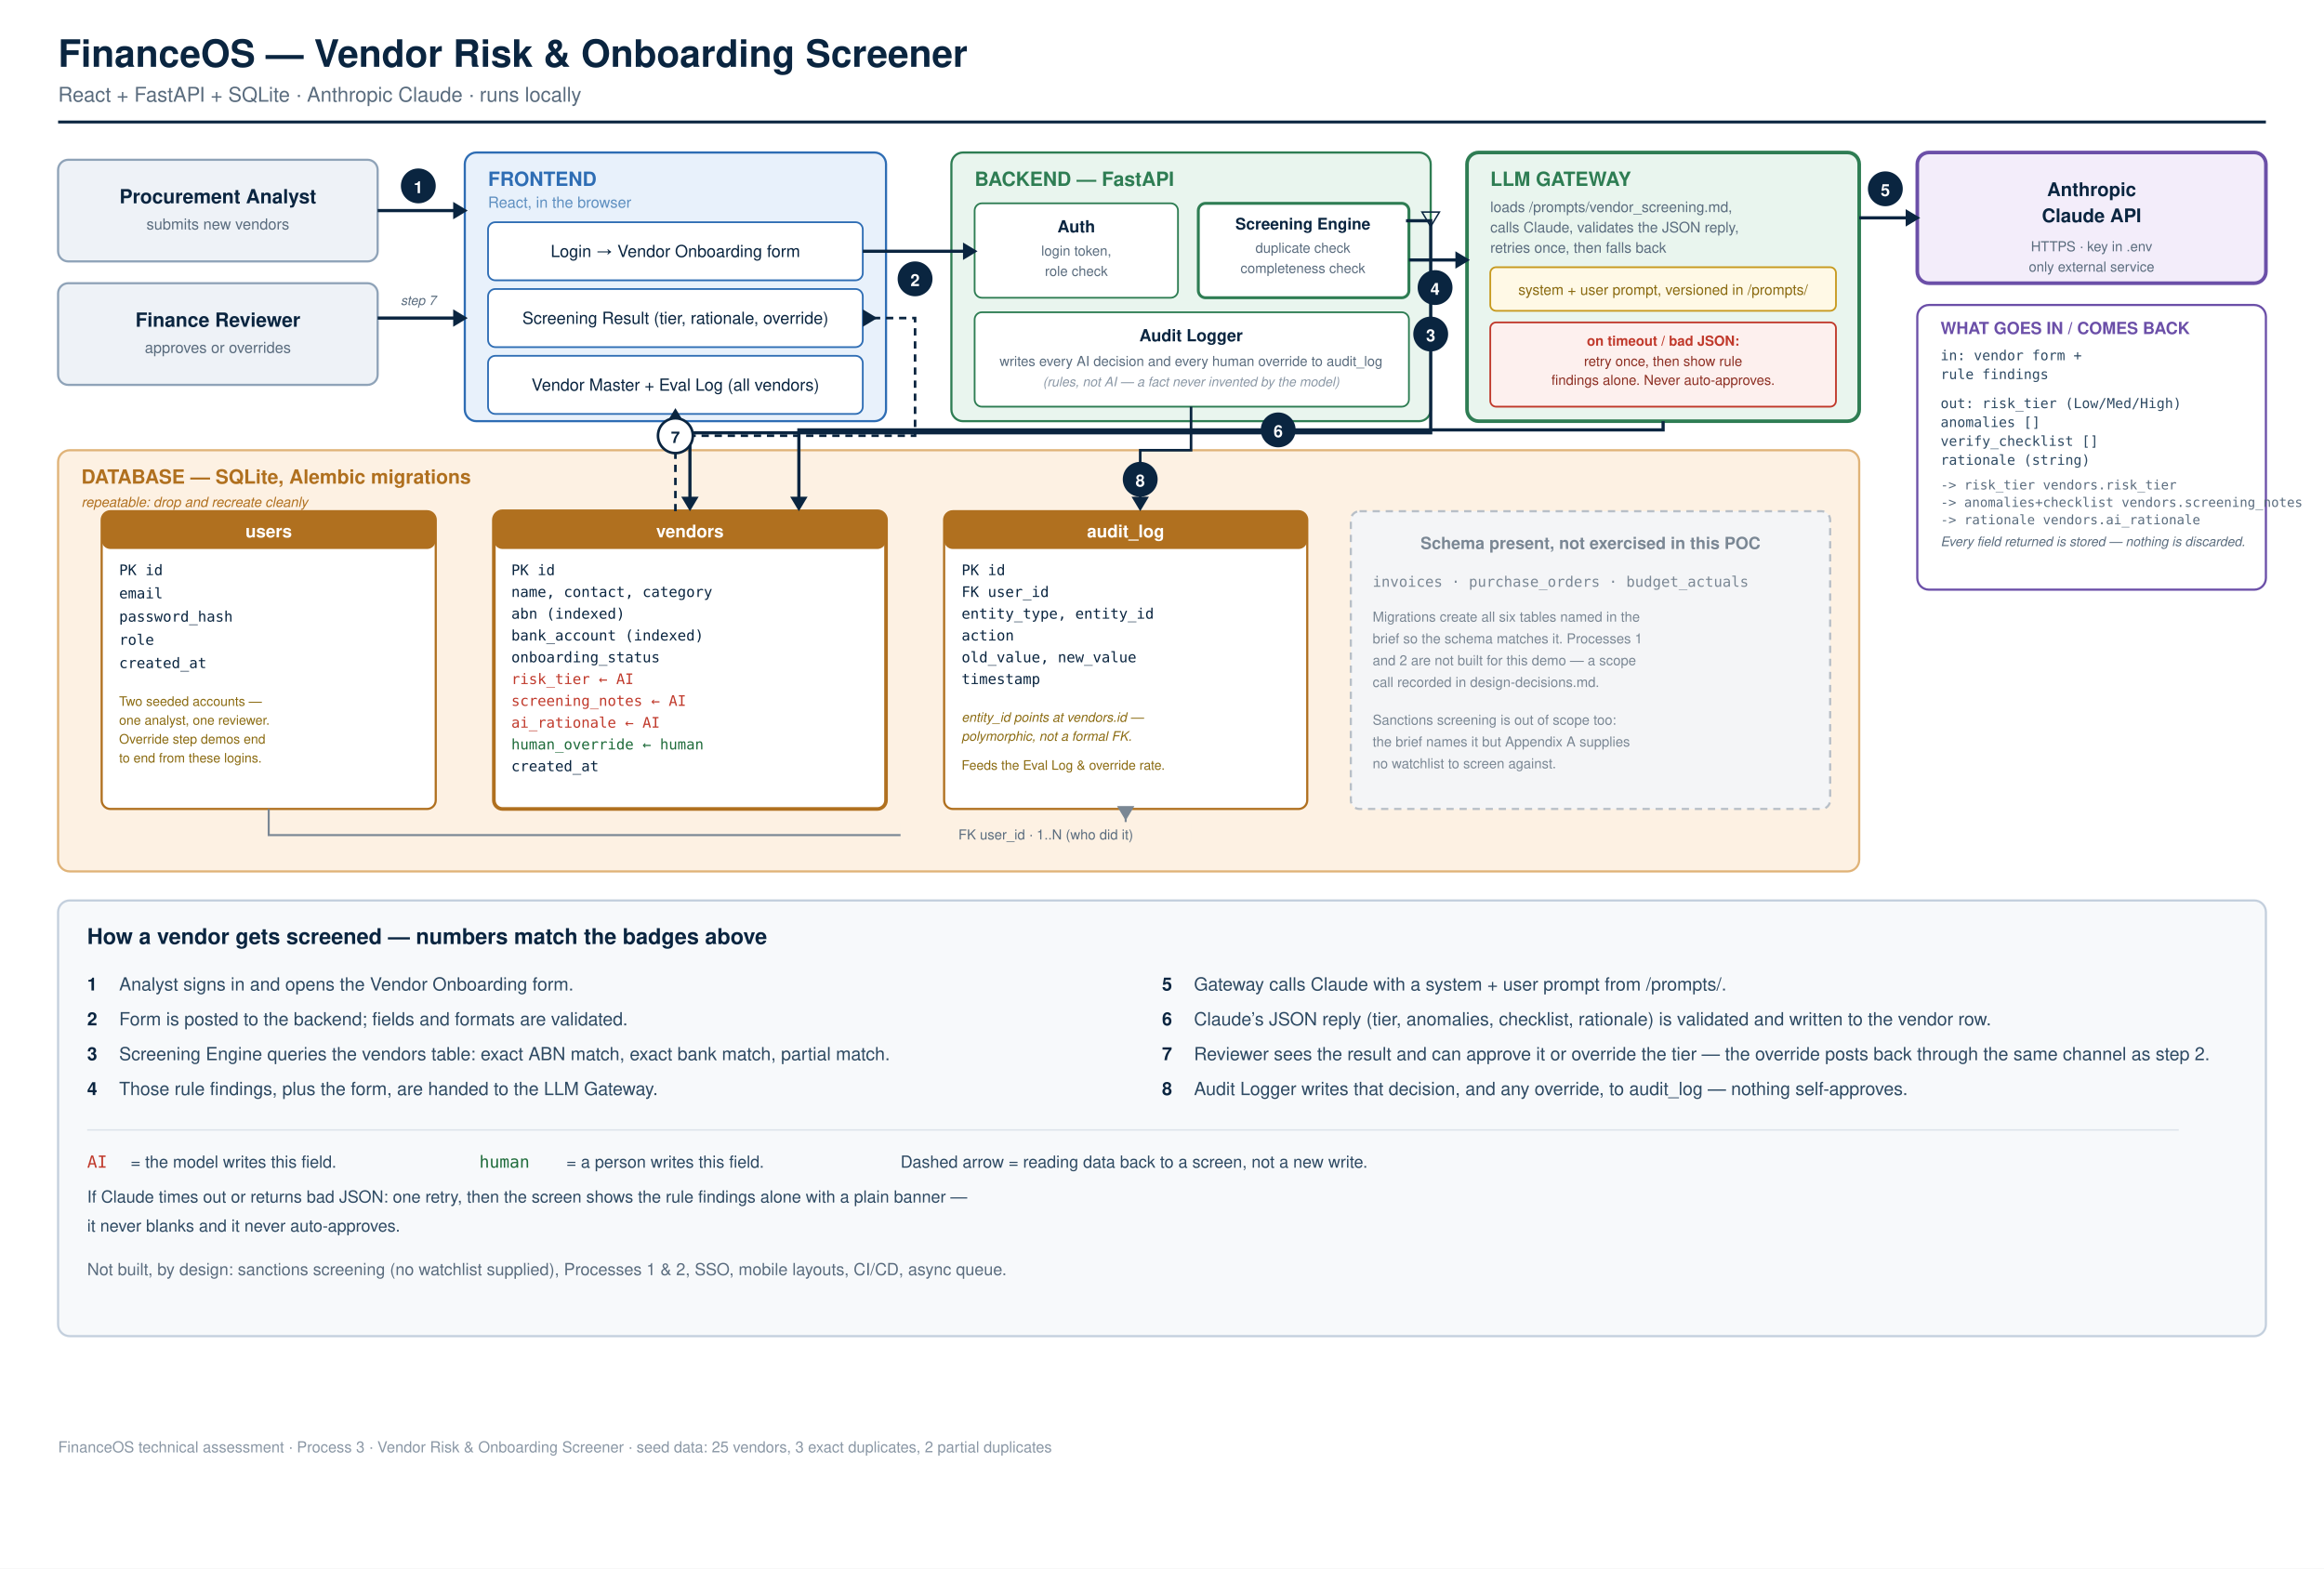
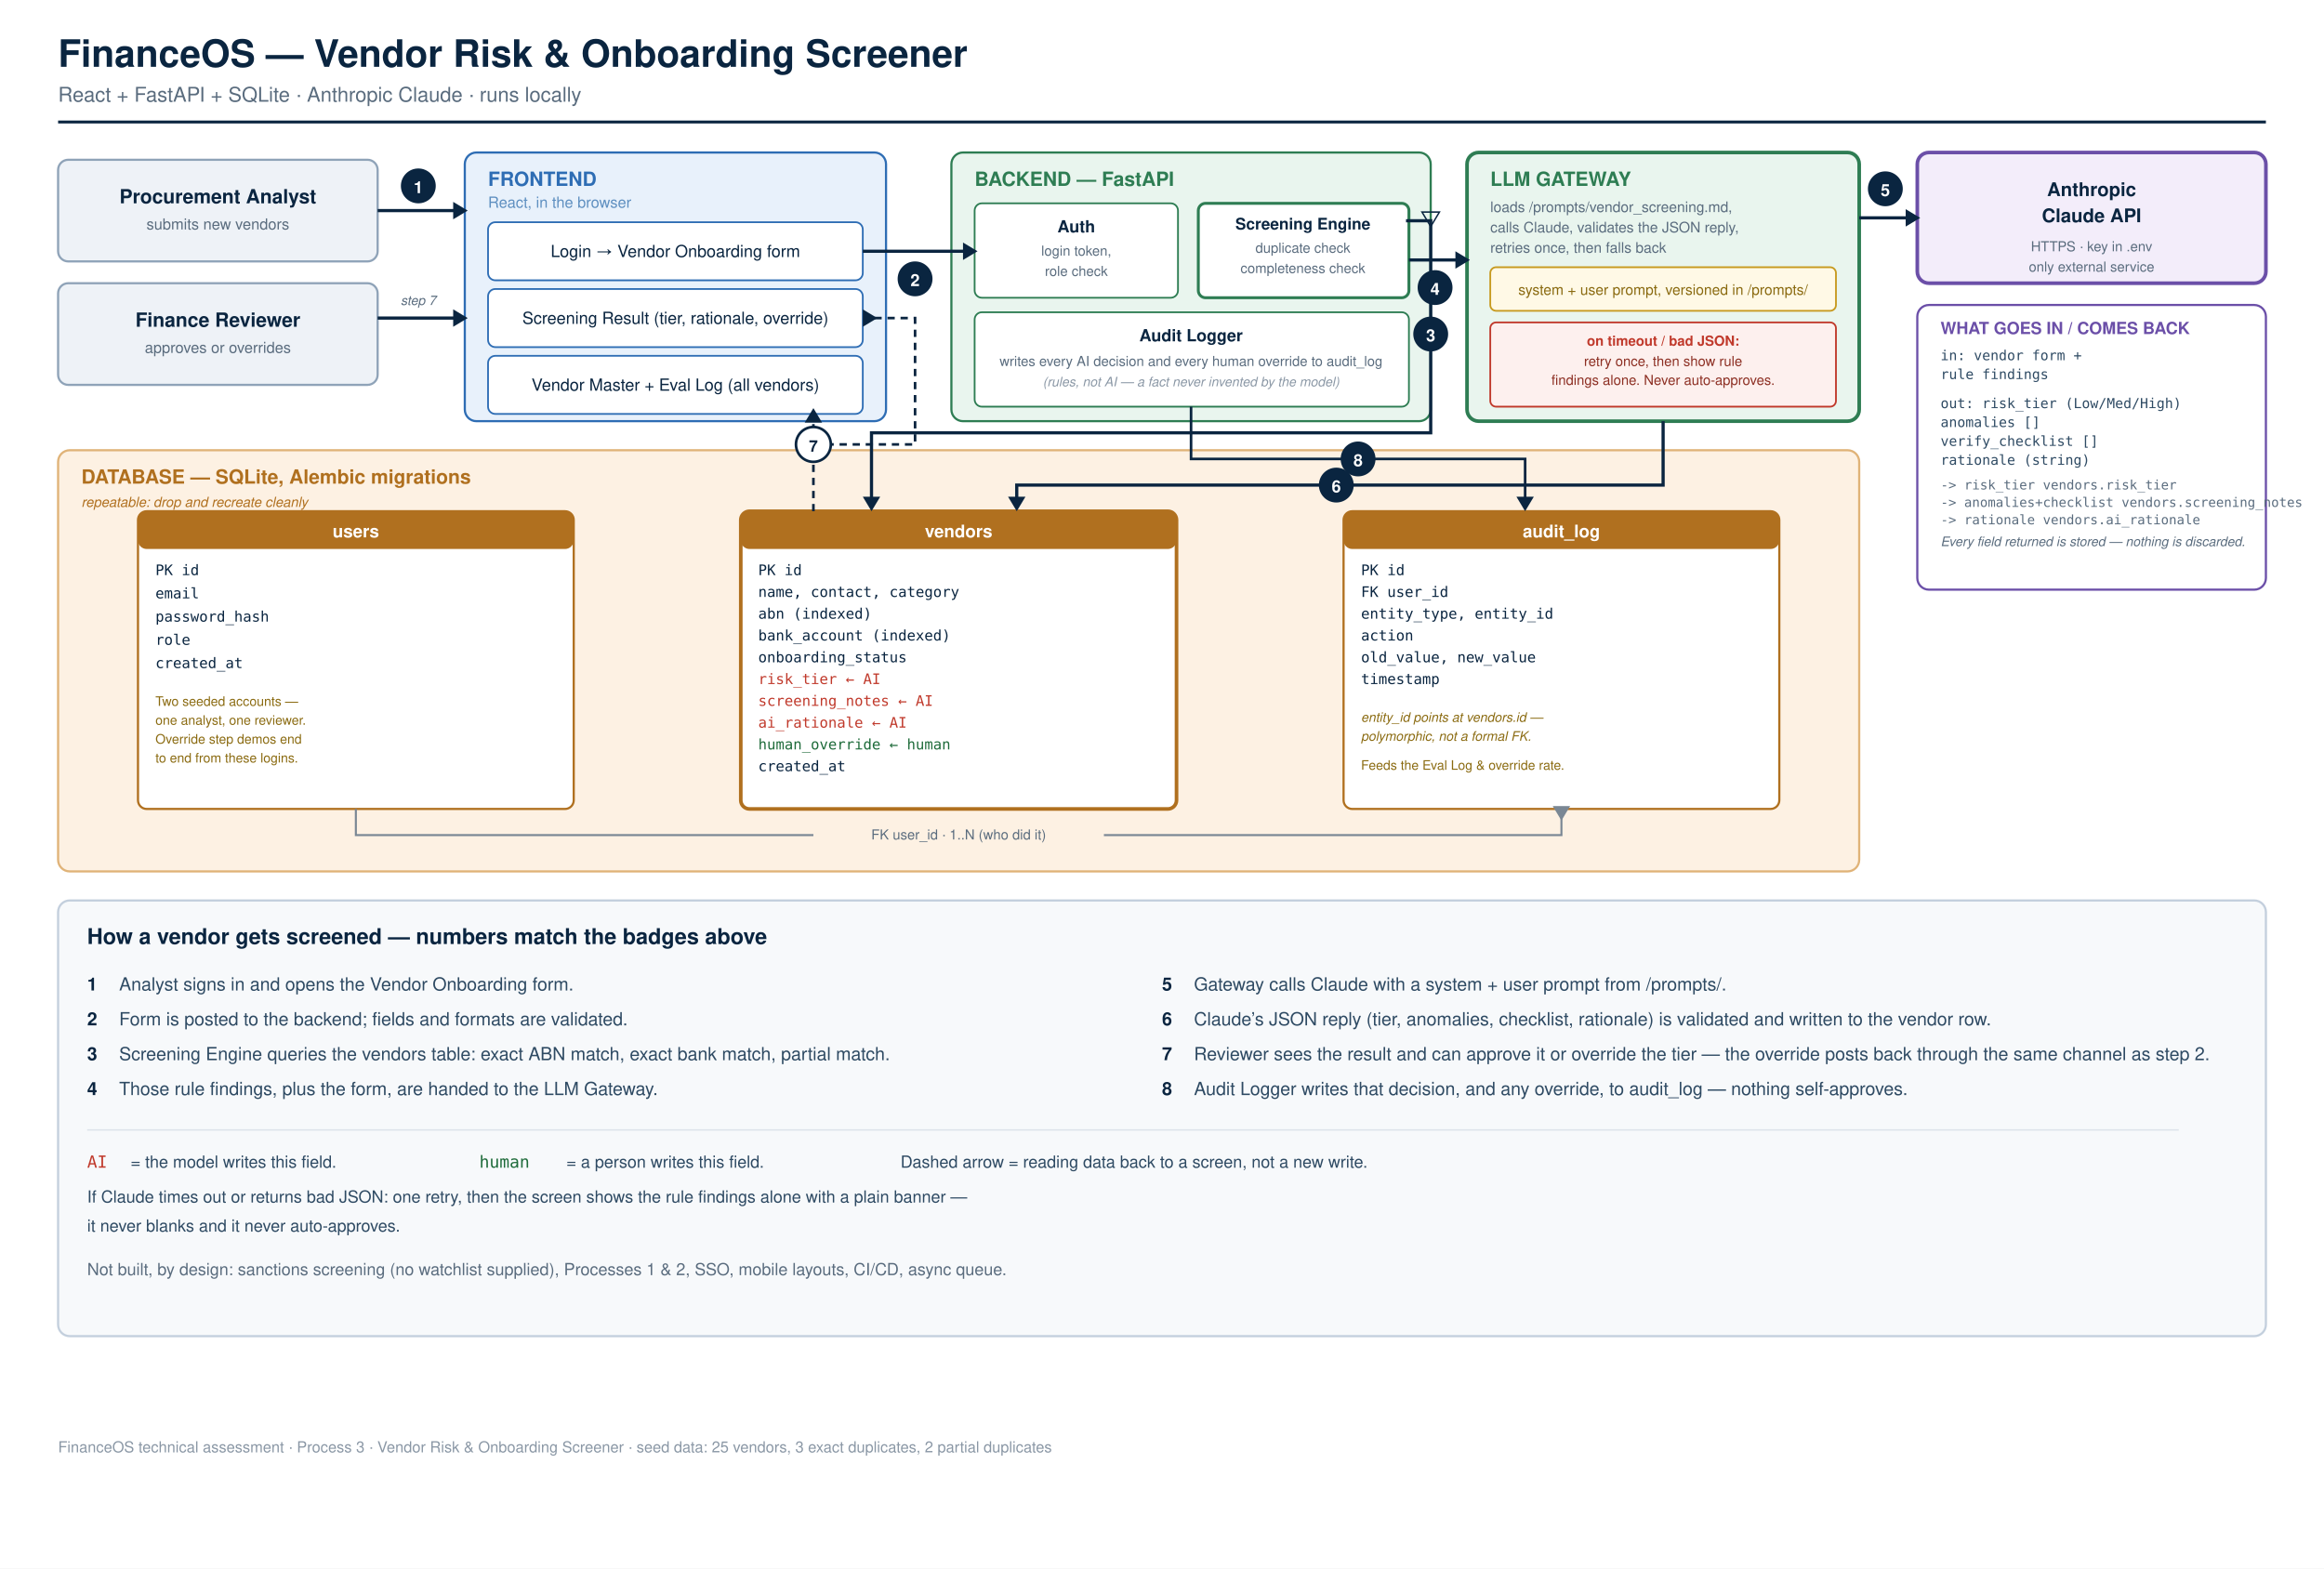
<svg xmlns="http://www.w3.org/2000/svg" width="1600" height="1080" viewBox="0 0 1600 1080" font-family="Helvetica, Arial, sans-serif">
  <rect width="1600" height="1080" fill="#FFFFFF" />
  <text x="40" y="46" font-size="26" font-weight="bold" fill="#0A2540">FinanceOS — Vendor Risk &amp; Onboarding Screener</text>
  <text x="40" y="70" font-size="14" fill="#5A6C7E">React + FastAPI + SQLite · Anthropic Claude · runs locally</text>
  <line x1="40" y1="84" x2="1560" y2="84" stroke="#0A2540" stroke-width="2" />
  <rect x="40" y="110" width="220" height="70" rx="7" fill="#EEF2F7" stroke="#8FA3B8" stroke-width="1.5" />
  <text x="150" y="140" font-size="13.5" font-weight="bold" fill="#0A2540" text-anchor="middle">Procurement Analyst</text>
  <text x="150" y="158" font-size="10.5" fill="#5A6C7E" text-anchor="middle">submits new vendors</text>
  <rect x="40" y="195" width="220" height="70" rx="7" fill="#EEF2F7" stroke="#8FA3B8" stroke-width="1.5" />
  <text x="150" y="225" font-size="13.5" font-weight="bold" fill="#0A2540" text-anchor="middle">Finance Reviewer</text>
  <text x="150" y="243" font-size="10.5" fill="#5A6C7E" text-anchor="middle">approves or overrides</text>
  <rect x="320" y="105" width="290" height="185" rx="8" fill="#E8F1FB" stroke="#2E6DB4" stroke-width="1.5" />
  <text x="336" y="128" font-size="13.5" font-weight="bold" fill="#2E6DB4">FRONTEND</text>
  <text x="336" y="143" font-size="10.5" fill="#5E8FC0">React, in the browser</text>
  <rect x="336" y="153" width="258" height="40" rx="5" fill="#FFFFFF" stroke="#2E6DB4" stroke-width="1.2" />
  <text x="465" y="177" font-size="11.5" fill="#0A2540" text-anchor="middle">Login → Vendor Onboarding form</text>
  <rect x="336" y="199" width="258" height="40" rx="5" fill="#FFFFFF" stroke="#2E6DB4" stroke-width="1.2" />
  <text x="465" y="223" font-size="11.5" fill="#0A2540" text-anchor="middle">Screening Result (tier, rationale, override)</text>
  <rect x="336" y="245" width="258" height="40" rx="5" fill="#FFFFFF" stroke="#2E6DB4" stroke-width="1.2" />
  <text x="465" y="269" font-size="11.5" fill="#0A2540" text-anchor="middle">Vendor Master + Eval Log (all vendors)</text>
  <rect x="655" y="105" width="330" height="185" rx="8" fill="#E9F5EE" stroke="#2E7D53" stroke-width="1.5" />
  <text x="671" y="128" font-size="13.5" font-weight="bold" fill="#2E7D53">BACKEND — FastAPI</text>
  <rect x="671" y="140" width="140" height="65" rx="5" fill="#FFFFFF" stroke="#2E7D53" stroke-width="1.2" />
  <text x="741" y="160" font-size="11.5" font-weight="bold" fill="#0A2540" text-anchor="middle">Auth</text>
  <text x="741" y="176" font-size="9.5" fill="#5A6C7E" text-anchor="middle">login token,</text>
  <text x="741" y="190" font-size="9.5" fill="#5A6C7E" text-anchor="middle">role check</text>
  <rect x="825" y="140" width="145" height="65" rx="5" fill="#FFFFFF" stroke="#2E7D53" stroke-width="2" />
  <text x="897" y="158" font-size="11" font-weight="bold" fill="#0A2540" text-anchor="middle">Screening Engine</text>
  <text x="897" y="174" font-size="9.5" fill="#5A6C7E" text-anchor="middle">duplicate check</text>
  <text x="897" y="188" font-size="9.5" fill="#5A6C7E" text-anchor="middle">completeness check</text>
  <rect x="671" y="215" width="299" height="65" rx="5" fill="#FFFFFF" stroke="#2E7D53" stroke-width="1.2" />
  <text x="820" y="235" font-size="11.5" font-weight="bold" fill="#0A2540" text-anchor="middle">Audit Logger</text>
  <text x="820" y="252" font-size="9.5" fill="#5A6C7E" text-anchor="middle">writes every AI decision and every human override to audit_log</text>
  <text x="820" y="266" font-size="9" font-style="italic" fill="#8A97A5" text-anchor="middle">(rules, not AI — a fact never invented by the model)</text>
  <rect x="1010" y="105" width="270" height="185" rx="8" fill="#E9F5EE" stroke="#2E7D53" stroke-width="2.5" />
  <text x="1026" y="128" font-size="13.5" font-weight="bold" fill="#2E7D53">LLM GATEWAY</text>
  <text x="1026" y="146" font-size="10" fill="#5A6C7E">loads /prompts/vendor_screening.md,</text>
  <text x="1026" y="160" font-size="10" fill="#5A6C7E">calls Claude, validates the JSON reply,</text>
  <text x="1026" y="174" font-size="10" fill="#5A6C7E">retries once, then falls back</text>
  <rect x="1026" y="184" width="238" height="30" rx="4" fill="#FFF9E6" stroke="#C79A20" stroke-width="1.2" />
  <text x="1145" y="203" font-size="10" fill="#8A6A10" text-anchor="middle">system + user prompt, versioned in /prompts/</text>
  <rect x="1026" y="222" width="238" height="58" rx="4" fill="#FDF0EE" stroke="#C0392B" stroke-width="1.2" />
  <text x="1145" y="238" font-size="9.5" font-weight="bold" fill="#C0392B" text-anchor="middle">on timeout / bad JSON:</text>
  <text x="1145" y="252" font-size="9.5" fill="#8C2E22" text-anchor="middle">retry once, then show rule</text>
  <text x="1145" y="265" font-size="9.5" fill="#8C2E22" text-anchor="middle">findings alone. Never auto-approves.</text>
  <rect x="1320" y="105" width="240" height="90" rx="8" fill="#F3EDFA" stroke="#6B4FA8" stroke-width="2.5" />
  <text x="1440" y="135" font-size="13" font-weight="bold" fill="#0A2540" text-anchor="middle">Anthropic</text>
  <text x="1440" y="153" font-size="13" font-weight="bold" fill="#0A2540" text-anchor="middle">Claude API</text>
  <text x="1440" y="173" font-size="9.5" fill="#5A6C7E" text-anchor="middle">HTTPS · key in .env</text>
  <text x="1440" y="187" font-size="9.5" fill="#5A6C7E" text-anchor="middle">only external service</text>
  <rect x="1320" y="210" width="240" height="196" rx="8" fill="#FFFFFF" stroke="#6B4FA8" stroke-width="1.5" />
  <text x="1336" y="230" font-size="11.5" font-weight="bold" fill="#6B4FA8">WHAT GOES IN / COMES BACK</text>
  <text x="1336" y="248" font-size="9.5" font-family="monospace" fill="#2E4A63">in:  vendor form +</text>
  <text x="1336" y="261" font-size="9.5" font-family="monospace" fill="#2E4A63">     rule findings</text>
  <text x="1336" y="281" font-size="9.5" font-family="monospace" fill="#2E4A63">out: risk_tier (Low/Med/High)</text>
  <text x="1336" y="294" font-size="9.5" font-family="monospace" fill="#2E4A63">     anomalies []</text>
  <text x="1336" y="307" font-size="9.5" font-family="monospace" fill="#2E4A63">     verify_checklist []</text>
  <text x="1336" y="320" font-size="9.5" font-family="monospace" fill="#2E4A63">     rationale (string)</text>
  <text x="1336" y="337" font-size="9" font-family="monospace" fill="#5A6C7E">-&gt; risk_tier            vendors.risk_tier</text>
  <text x="1336" y="349" font-size="9" font-family="monospace" fill="#5A6C7E">-&gt; anomalies+checklist  vendors.screening_notes</text>
  <text x="1336" y="361" font-size="9" font-family="monospace" fill="#5A6C7E">-&gt; rationale            vendors.ai_rationale</text>
  <text x="1336" y="376" font-size="9" font-style="italic" fill="#5A6C7E">Every field returned is stored — nothing is discarded.</text>
  <rect x="40" y="310" width="1240" height="290" rx="8" fill="#FDF1E3" stroke="#E0B378" stroke-width="1.5" />
  <text x="56" y="333" font-size="13.5" font-weight="bold" fill="#B0701F">DATABASE — SQLite, Alembic migrations</text>
  <text x="56" y="349" font-size="9.5" font-style="italic" fill="#B0701F">repeatable: drop and recreate cleanly</text>
-   <rect x="70" y="352" width="230" height="205" rx="6" fill="#FFFFFF" stroke="#B0701F" stroke-width="1.5" />
-   <rect x="70" y="352" width="230" height="26" rx="6" fill="#B0701F" />
-   <text x="185" y="370" font-size="12" font-weight="bold" fill="#FFFFFF" text-anchor="middle">users</text>
-   <text x="82" y="396" font-size="10" font-family="monospace" fill="#0A2540">PK  id</text>
-   <text x="82" y="412" font-size="10" font-family="monospace" fill="#0A2540">    email</text>
-   <text x="82" y="428" font-size="10" font-family="monospace" fill="#0A2540">    password_hash</text>
-   <text x="82" y="444" font-size="10" font-family="monospace" fill="#0A2540">    role</text>
-   <text x="82" y="460" font-size="10" font-family="monospace" fill="#0A2540">    created_at</text>
-   <text x="82" y="486" font-size="9" fill="#8A6A10">Two seeded accounts —</text>
-   <text x="82" y="499" font-size="9" fill="#8A6A10">one analyst, one reviewer.</text>
-   <text x="82" y="512" font-size="9" fill="#8A6A10">Override step demos end</text>
-   <text x="82" y="525" font-size="9" fill="#8A6A10">to end from these logins.</text>
-   <rect x="340" y="352" width="270" height="205" rx="6" fill="#FFFFFF" stroke="#B0701F" stroke-width="2.5" />
-   <rect x="340" y="352" width="270" height="26" rx="6" fill="#B0701F" />
-   <text x="475" y="370" font-size="12" font-weight="bold" fill="#FFFFFF" text-anchor="middle">vendors</text>
-   <text x="352" y="396" font-size="10" font-family="monospace" fill="#0A2540">PK  id</text>
-   <text x="352" y="411" font-size="10" font-family="monospace" fill="#0A2540">    name, contact, category</text>
-   <text x="352" y="426" font-size="10" font-family="monospace" fill="#0A2540">    abn          (indexed)</text>
-   <text x="352" y="441" font-size="10" font-family="monospace" fill="#0A2540">    bank_account (indexed)</text>
-   <text x="352" y="456" font-size="10" font-family="monospace" fill="#0A2540">    onboarding_status</text>
-   <text x="352" y="471" font-size="10" font-family="monospace" fill="#C0392B">    risk_tier        ← AI</text>
-   <text x="352" y="486" font-size="10" font-family="monospace" fill="#C0392B">    screening_notes  ← AI</text>
-   <text x="352" y="501" font-size="10" font-family="monospace" fill="#C0392B">    ai_rationale     ← AI</text>
-   <text x="352" y="516" font-size="10" font-family="monospace" fill="#1E6B3A">    human_override   ← human</text>
-   <text x="352" y="531" font-size="10" font-family="monospace" fill="#0A2540">    created_at</text>
-   <rect x="650" y="352" width="250" height="205" rx="6" fill="#FFFFFF" stroke="#B0701F" stroke-width="1.5" />
-   <rect x="650" y="352" width="250" height="26" rx="6" fill="#B0701F" />
-   <text x="775" y="370" font-size="12" font-weight="bold" fill="#FFFFFF" text-anchor="middle">audit_log</text>
-   <text x="662" y="396" font-size="10" font-family="monospace" fill="#0A2540">PK  id</text>
-   <text x="662" y="411" font-size="10" font-family="monospace" fill="#0A2540">FK  user_id</text>
-   <text x="662" y="426" font-size="10" font-family="monospace" fill="#0A2540">    entity_type, entity_id</text>
-   <text x="662" y="441" font-size="10" font-family="monospace" fill="#0A2540">    action</text>
-   <text x="662" y="456" font-size="10" font-family="monospace" fill="#0A2540">    old_value, new_value</text>
-   <text x="662" y="471" font-size="10" font-family="monospace" fill="#0A2540">    timestamp</text>
-   <text x="662" y="497" font-size="9" font-style="italic" fill="#8A6A10">entity_id points at vendors.id —</text>
-   <text x="662" y="510" font-size="9" font-style="italic" fill="#8A6A10">polymorphic, not a formal FK.</text>
-   <text x="662" y="530" font-size="9" fill="#8A6A10">Feeds the Eval Log &amp; override rate.</text>
-   <path d="M 185 557 L 185 575 L 775 575 L 775 561" fill="none" stroke="#7A8794" stroke-width="1.4" />
-   <polygon points="769,555 781,555 775,565" fill="#7A8794" />
-   <rect x="620" y="566" width="200" height="15" fill="#FDF1E3" />
-   <text x="720" y="578" font-size="9.5" fill="#5A6C7E" text-anchor="middle">FK user_id · 1..N (who did it)</text>
-   <rect x="930" y="352" width="330" height="205" rx="6" fill="#F4F5F7" stroke="#B8BFC7" stroke-width="1.5" stroke-dasharray="5,4" />
-   <text x="1095" y="378" font-size="11.5" font-weight="bold" fill="#7A8794" text-anchor="middle">Schema present, not exercised in this POC</text>
-   <text x="945" y="404" font-size="10" font-family="monospace" fill="#7A8794">invoices · purchase_orders · budget_actuals</text>
-   <text x="945" y="428" font-size="9.5" fill="#7A8794">Migrations create all six tables named in the</text>
-   <text x="945" y="443" font-size="9.5" fill="#7A8794">brief so the schema matches it. Processes 1</text>
-   <text x="945" y="458" font-size="9.5" fill="#7A8794">and 2 are not built for this demo — a scope</text>
-   <text x="945" y="473" font-size="9.5" fill="#7A8794">call recorded in design-decisions.md.</text>
-   <text x="945" y="499" font-size="9.5" fill="#7A8794">Sanctions screening is out of scope too:</text>
-   <text x="945" y="514" font-size="9.5" fill="#7A8794">the brief names it but Appendix A supplies</text>
-   <text x="945" y="529" font-size="9.5" fill="#7A8794">no watchlist to screen against.</text>
+   <rect x="95" y="352" width="300" height="205" rx="6" fill="#FFFFFF" stroke="#B0701F" stroke-width="1.5" />
+   <rect x="95" y="352" width="300" height="26" rx="6" fill="#B0701F" />
+   <text x="245" y="370" font-size="12" font-weight="bold" fill="#FFFFFF" text-anchor="middle">users</text>
+   <text x="107" y="396" font-size="10" font-family="monospace" fill="#0A2540">PK  id</text>
+   <text x="107" y="412" font-size="10" font-family="monospace" fill="#0A2540">    email</text>
+   <text x="107" y="428" font-size="10" font-family="monospace" fill="#0A2540">    password_hash</text>
+   <text x="107" y="444" font-size="10" font-family="monospace" fill="#0A2540">    role</text>
+   <text x="107" y="460" font-size="10" font-family="monospace" fill="#0A2540">    created_at</text>
+   <text x="107" y="486" font-size="9" fill="#8A6A10">Two seeded accounts —</text>
+   <text x="107" y="499" font-size="9" fill="#8A6A10">one analyst, one reviewer.</text>
+   <text x="107" y="512" font-size="9" fill="#8A6A10">Override step demos end</text>
+   <text x="107" y="525" font-size="9" fill="#8A6A10">to end from these logins.</text>
+   <rect x="510" y="352" width="300" height="205" rx="6" fill="#FFFFFF" stroke="#B0701F" stroke-width="2.5" />
+   <rect x="510" y="352" width="300" height="26" rx="6" fill="#B0701F" />
+   <text x="660" y="370" font-size="12" font-weight="bold" fill="#FFFFFF" text-anchor="middle">vendors</text>
+   <text x="522" y="396" font-size="10" font-family="monospace" fill="#0A2540">PK  id</text>
+   <text x="522" y="411" font-size="10" font-family="monospace" fill="#0A2540">    name, contact, category</text>
+   <text x="522" y="426" font-size="10" font-family="monospace" fill="#0A2540">    abn          (indexed)</text>
+   <text x="522" y="441" font-size="10" font-family="monospace" fill="#0A2540">    bank_account (indexed)</text>
+   <text x="522" y="456" font-size="10" font-family="monospace" fill="#0A2540">    onboarding_status</text>
+   <text x="522" y="471" font-size="10" font-family="monospace" fill="#C0392B">    risk_tier        ← AI</text>
+   <text x="522" y="486" font-size="10" font-family="monospace" fill="#C0392B">    screening_notes  ← AI</text>
+   <text x="522" y="501" font-size="10" font-family="monospace" fill="#C0392B">    ai_rationale     ← AI</text>
+   <text x="522" y="516" font-size="10" font-family="monospace" fill="#1E6B3A">    human_override   ← human</text>
+   <text x="522" y="531" font-size="10" font-family="monospace" fill="#0A2540">    created_at</text>
+   <rect x="925" y="352" width="300" height="205" rx="6" fill="#FFFFFF" stroke="#B0701F" stroke-width="1.5" />
+   <rect x="925" y="352" width="300" height="26" rx="6" fill="#B0701F" />
+   <text x="1075" y="370" font-size="12" font-weight="bold" fill="#FFFFFF" text-anchor="middle">audit_log</text>
+   <text x="937" y="396" font-size="10" font-family="monospace" fill="#0A2540">PK  id</text>
+   <text x="937" y="411" font-size="10" font-family="monospace" fill="#0A2540">FK  user_id</text>
+   <text x="937" y="426" font-size="10" font-family="monospace" fill="#0A2540">    entity_type, entity_id</text>
+   <text x="937" y="441" font-size="10" font-family="monospace" fill="#0A2540">    action</text>
+   <text x="937" y="456" font-size="10" font-family="monospace" fill="#0A2540">    old_value, new_value</text>
+   <text x="937" y="471" font-size="10" font-family="monospace" fill="#0A2540">    timestamp</text>
+   <text x="937" y="497" font-size="9" font-style="italic" fill="#8A6A10">entity_id points at vendors.id —</text>
+   <text x="937" y="510" font-size="9" font-style="italic" fill="#8A6A10">polymorphic, not a formal FK.</text>
+   <text x="937" y="530" font-size="9" fill="#8A6A10">Feeds the Eval Log &amp; override rate.</text>
+   <path d="M 245 557 L 245 575 L 1075 575 L 1075 561" fill="none" stroke="#7A8794" stroke-width="1.4" />
+   <polygon points="1069,555 1081,555 1075,565" fill="#7A8794" />
+   <rect x="560" y="566" width="200" height="15" fill="#FDF1E3" />
+   <text x="660" y="578" font-size="9.5" fill="#5A6C7E" text-anchor="middle">FK user_id · 1..N (who did it)</text>
  <line x1="260" y1="145" x2="316" y2="145" stroke="#0A2540" stroke-width="2.2" />
  <polygon points="312,139 312,151 322,145" fill="#0A2540" />
  <circle cx="288" cy="128" r="12" fill="#0A2540" />
  <text x="288" y="133" font-size="11.5" font-weight="bold" fill="#FFFFFF" text-anchor="middle">1</text>
  <line x1="260" y1="219" x2="316" y2="219" stroke="#0A2540" stroke-width="2.2" />
  <polygon points="312,213 312,225 322,219" fill="#0A2540" />
  <text x="288" y="210" font-size="9" font-style="italic" fill="#5A6C7E" text-anchor="middle">step 7</text>
  <line x1="594" y1="173" x2="667" y2="173" stroke="#0A2540" stroke-width="2.2" />
  <polygon points="663,167 663,179 673,173" fill="#0A2540" />
  <circle cx="630" cy="192" r="12" fill="#0A2540" />
  <text x="630" y="197" font-size="11.5" font-weight="bold" fill="#FFFFFF" text-anchor="middle">2</text>
-   <path d="M 968 152 L 985 152 L 985 298 L 475 298 L 475 348" fill="none" stroke="#0A2540" stroke-width="2.2" />
-   <polygon points="469,342 481,342 475,352" fill="#0A2540" />
+   <path d="M 968 152 L 985 152 L 985 298 L 600 298 L 600 348" fill="none" stroke="#0A2540" stroke-width="2.2" />
+   <polygon points="594,342 606,342 600,352" fill="#0A2540" />
  <polygon points="979,146 991,146 985,156" fill="none" stroke="#0A2540" />
  <circle cx="985" cy="230" r="12" fill="#0A2540" />
  <text x="985" y="235" font-size="11.5" font-weight="bold" fill="#FFFFFF" text-anchor="middle">3</text>
  <line x1="970" y1="179" x2="1006" y2="179" stroke="#0A2540" stroke-width="2.2" />
  <polygon points="1002,173 1002,185 1012,179" fill="#0A2540" />
  <circle cx="988" cy="198" r="12" fill="#0A2540" />
  <text x="988" y="203" font-size="11.5" font-weight="bold" fill="#FFFFFF" text-anchor="middle">4</text>
  <line x1="1280" y1="150" x2="1316" y2="150" stroke="#0A2540" stroke-width="2.2" />
  <polygon points="1312,144 1312,156 1322,150" fill="#0A2540" />
  <circle cx="1298" cy="130" r="12" fill="#0A2540" />
  <text x="1298" y="135" font-size="11.5" font-weight="bold" fill="#FFFFFF" text-anchor="middle">5</text>
-   <path d="M 1145 290 L 1145 296 L 550 296 L 550 348" fill="none" stroke="#0A2540" stroke-width="2.2" />
-   <polygon points="544,342 556,342 550,352" fill="#0A2540" />
-   <circle cx="880" cy="296" r="12" fill="#0A2540" />
-   <text x="880" y="301" font-size="11.5" font-weight="bold" fill="#FFFFFF" text-anchor="middle">6</text>
-   <path d="M 465 352 L 465 300" fill="none" stroke="#0A2540" stroke-width="1.8" stroke-dasharray="5,4" />
-   <path d="M 465 300 L 465 285" fill="none" stroke="#0A2540" stroke-width="1.8" stroke-dasharray="5,4" />
-   <polygon points="459,291 471,291 465,281" fill="#0A2540" />
-   <path d="M 465 300 L 630 300 L 630 219 L 600 219" fill="none" stroke="#0A2540" stroke-width="1.8" stroke-dasharray="5,4" />
+   <path d="M 1145 290 L 1145 334 L 700 334 L 700 348" fill="none" stroke="#0A2540" stroke-width="2.2" />
+   <polygon points="694,342 706,342 700,352" fill="#0A2540" />
+   <circle cx="920" cy="334" r="12" fill="#0A2540" />
+   <text x="920" y="339" font-size="11.5" font-weight="bold" fill="#FFFFFF" text-anchor="middle">6</text>
+   <path d="M 560 352 L 560 306" fill="none" stroke="#0A2540" stroke-width="1.8" stroke-dasharray="5,4" />
+   <path d="M 560 306 L 560 285" fill="none" stroke="#0A2540" stroke-width="1.8" stroke-dasharray="5,4" />
+   <polygon points="554,291 566,291 560,281" fill="#0A2540" />
+   <path d="M 560 306 L 630 306 L 630 219 L 600 219" fill="none" stroke="#0A2540" stroke-width="1.8" stroke-dasharray="5,4" />
  <polygon points="594,213 594,225 604,219" fill="#0A2540" />
-   <circle cx="465" cy="300" r="12" fill="#FFFFFF" stroke="#0A2540" stroke-width="1.8" />
-   <text x="465" y="305" font-size="11" font-weight="bold" fill="#0A2540" text-anchor="middle">7</text>
-   <path d="M 820 280 L 820 310 L 785 310 L 785 348" fill="none" stroke="#0A2540" stroke-width="1.8" />
-   <polygon points="779,342 791,342 785,352" fill="#0A2540" />
-   <circle cx="785" cy="330" r="12" fill="#0A2540" />
-   <text x="785" y="335" font-size="11.5" font-weight="bold" fill="#FFFFFF" text-anchor="middle">8</text>
+   <circle cx="560" cy="306" r="12" fill="#FFFFFF" stroke="#0A2540" stroke-width="1.8" />
+   <text x="560" y="311" font-size="11" font-weight="bold" fill="#0A2540" text-anchor="middle">7</text>
+   <path d="M 820 280 L 820 316 L 1050 316 L 1050 348" fill="none" stroke="#0A2540" stroke-width="1.8" />
+   <polygon points="1044,342 1056,342 1050,352" fill="#0A2540" />
+   <circle cx="935" cy="316" r="12" fill="#0A2540" />
+   <text x="935" y="321" font-size="11.5" font-weight="bold" fill="#FFFFFF" text-anchor="middle">8</text>
  <rect x="40" y="620" width="1520" height="300" rx="8" fill="#F7F9FB" stroke="#C3CFDD" stroke-width="1.5" />
  <text x="60" y="650" font-size="15" font-weight="bold" fill="#0A2540">How a vendor gets screened — numbers match the badges above</text>
  <text x="60" y="682" font-size="12.5" font-weight="bold" fill="#0A2540">1</text>
  <text x="82" y="682" font-size="12.5" fill="#2E4A63">Analyst signs in and opens the Vendor Onboarding form.</text>
  <text x="60" y="706" font-size="12.5" font-weight="bold" fill="#0A2540">2</text>
  <text x="82" y="706" font-size="12.5" fill="#2E4A63">Form is posted to the backend; fields and formats are validated.</text>
  <text x="60" y="730" font-size="12.5" font-weight="bold" fill="#0A2540">3</text>
  <text x="82" y="730" font-size="12.5" fill="#2E4A63">Screening Engine queries the vendors table: exact ABN match, exact bank match, partial match.</text>
  <text x="60" y="754" font-size="12.5" font-weight="bold" fill="#0A2540">4</text>
  <text x="82" y="754" font-size="12.5" fill="#2E4A63">Those rule findings, plus the form, are handed to the LLM Gateway.</text>
  <text x="800" y="682" font-size="12.5" font-weight="bold" fill="#0A2540">5</text>
  <text x="822" y="682" font-size="12.5" fill="#2E4A63">Gateway calls Claude with a system + user prompt from /prompts/.</text>
  <text x="800" y="706" font-size="12.5" font-weight="bold" fill="#0A2540">6</text>
  <text x="822" y="706" font-size="12.5" fill="#2E4A63">Claude’s JSON reply (tier, anomalies, checklist, rationale) is validated and written to the vendor row.</text>
  <text x="800" y="730" font-size="12.5" font-weight="bold" fill="#0A2540">7</text>
  <text x="822" y="730" font-size="12.5" fill="#2E4A63">Reviewer sees the result and can approve it or override the tier — the override posts back through the same channel as step 2.</text>
  <text x="800" y="754" font-size="12.5" font-weight="bold" fill="#0A2540">8</text>
  <text x="822" y="754" font-size="12.5" fill="#2E4A63">Audit Logger writes that decision, and any override, to audit_log — nothing self-approves.</text>
  <line x1="60" y1="778" x2="1500" y2="778" stroke="#DDE3EA" stroke-width="1" />
  <text x="60" y="804" font-size="11.5" font-family="monospace" fill="#C0392B">AI</text>
  <text x="90" y="804" font-size="11.5" fill="#2E4A63">= the model writes this field.</text>
  <text x="330" y="804" font-size="11.5" font-family="monospace" fill="#1E6B3A">human</text>
  <text x="390" y="804" font-size="11.5" fill="#2E4A63">= a person writes this field.</text>
  <text x="620" y="804" font-size="11.5" fill="#2E4A63">Dashed arrow = reading data back to a screen, not a new write.</text>
  <text x="60" y="828" font-size="11.5" fill="#2E4A63">If Claude times out or returns bad JSON: one retry, then the screen shows the rule findings alone with a plain banner —</text>
  <text x="60" y="848" font-size="11.5" fill="#2E4A63">it never blanks and it never auto-approves.</text>
  <text x="60" y="878" font-size="11.5" fill="#5A6C7E">Not built, by design: sanctions screening (no watchlist supplied), Processes 1 &amp; 2, SSO, mobile layouts, CI/CD, async queue.</text>
  <text x="40" y="1000" font-size="10.5" fill="#8A97A5">FinanceOS technical assessment · Process 3 · Vendor Risk &amp; Onboarding Screener · seed data: 25 vendors, 3 exact duplicates, 2 partial duplicates</text>
</svg>
